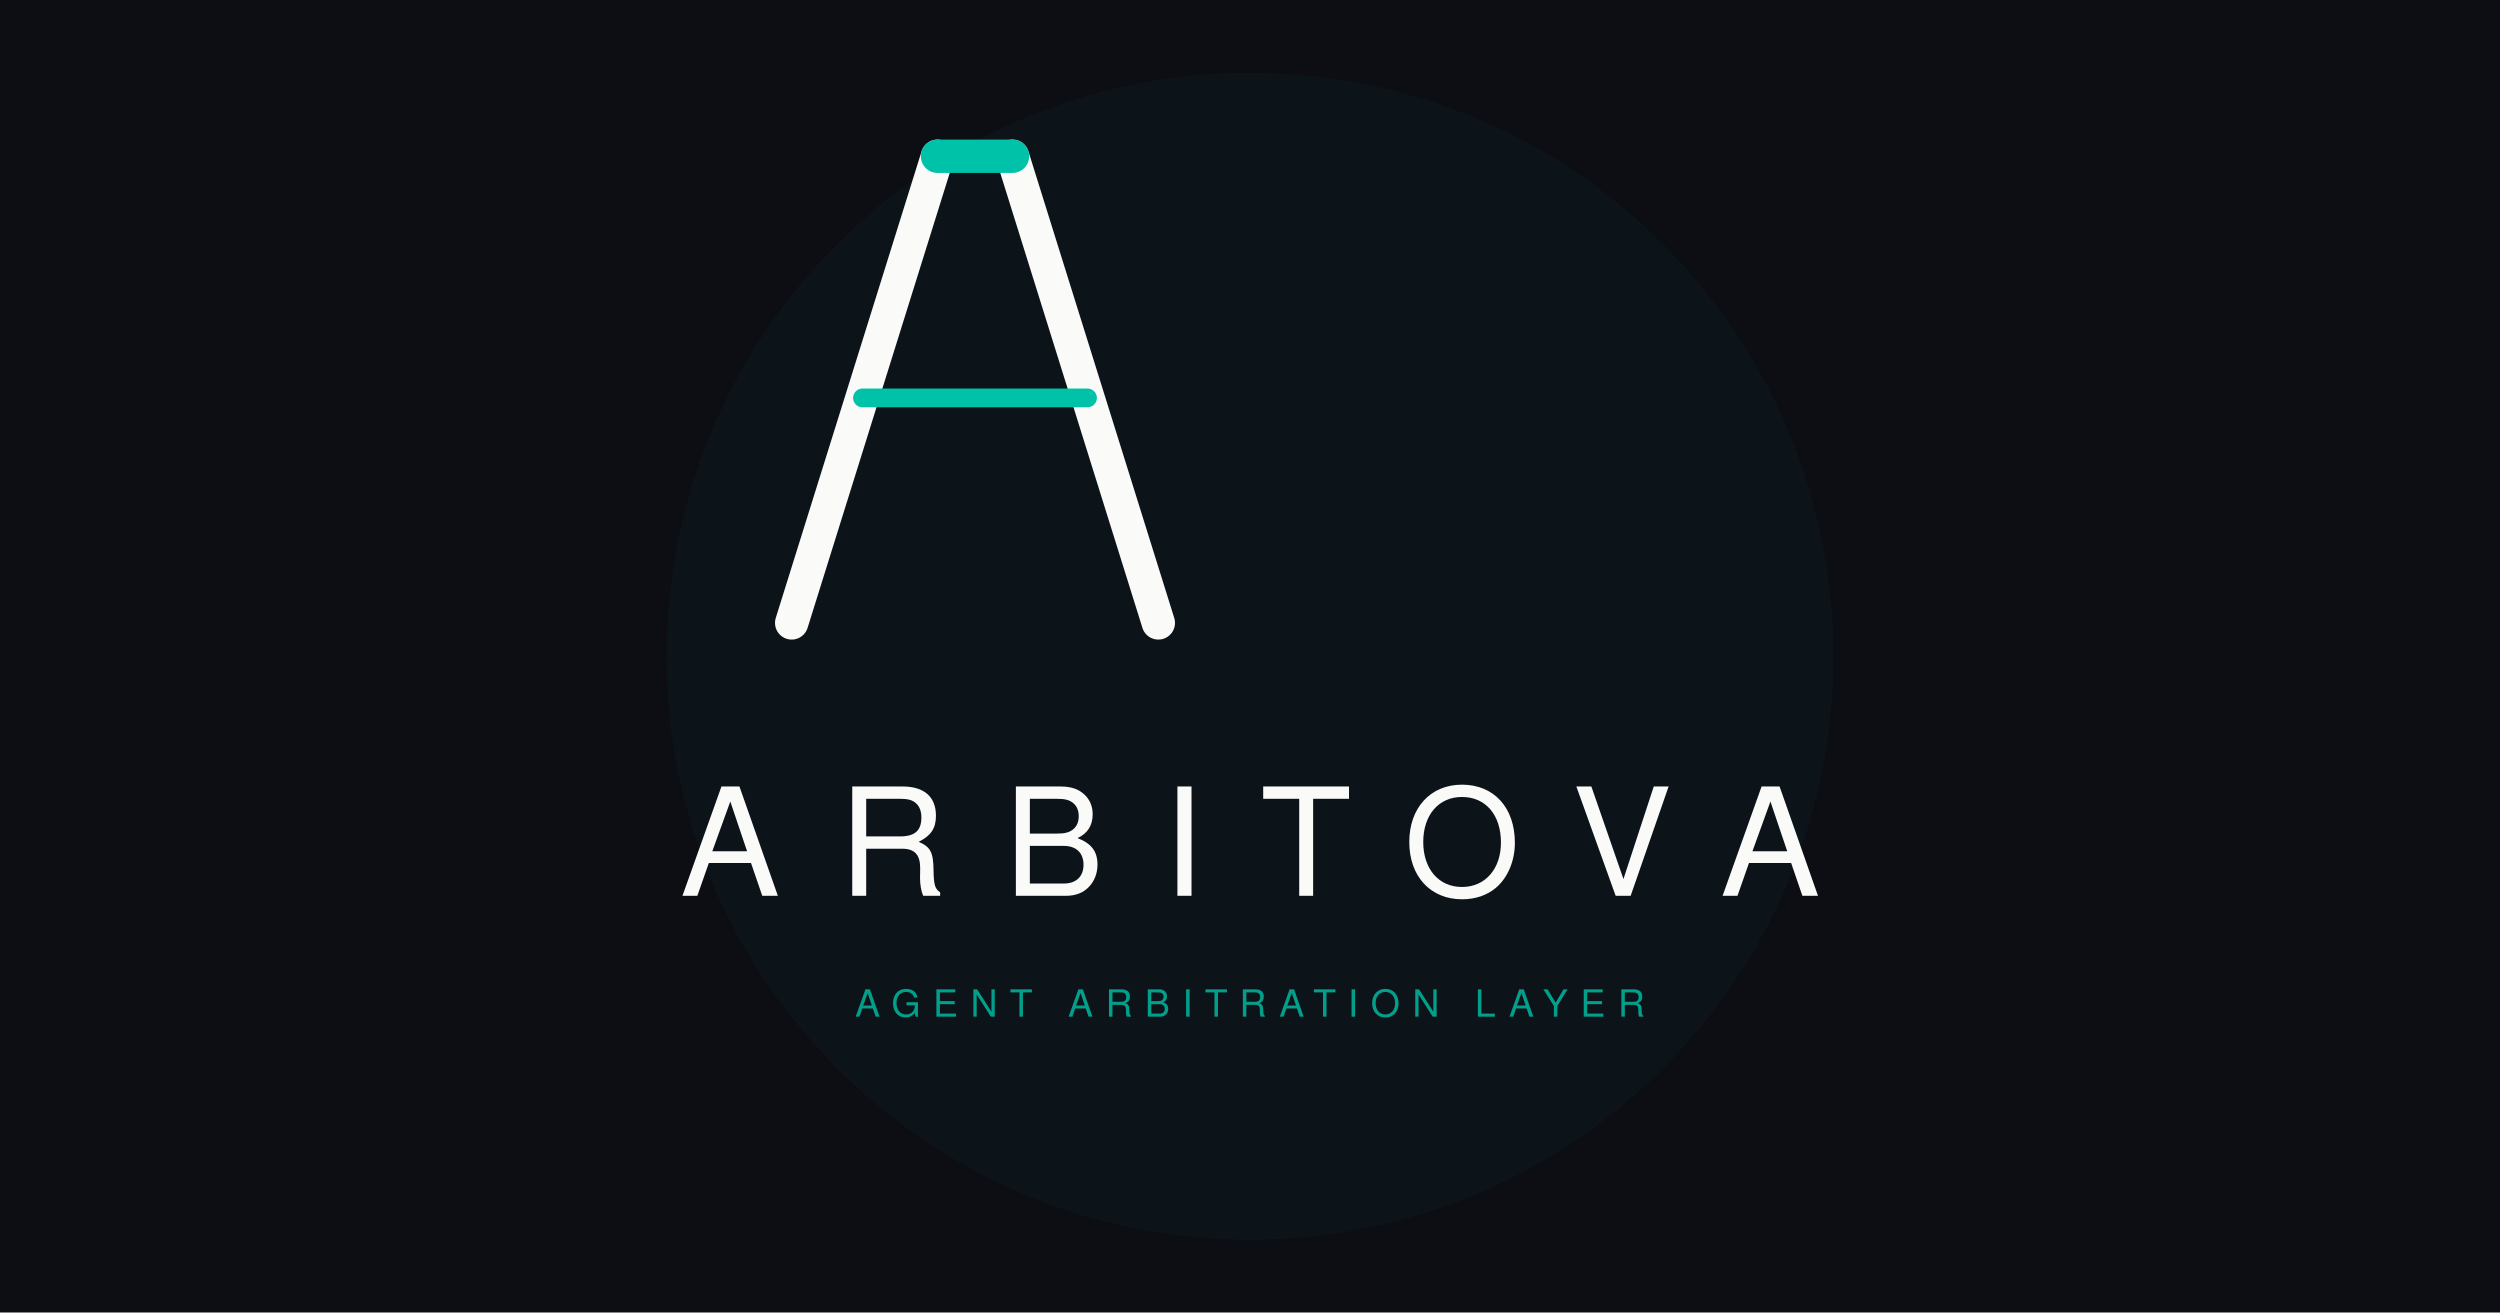
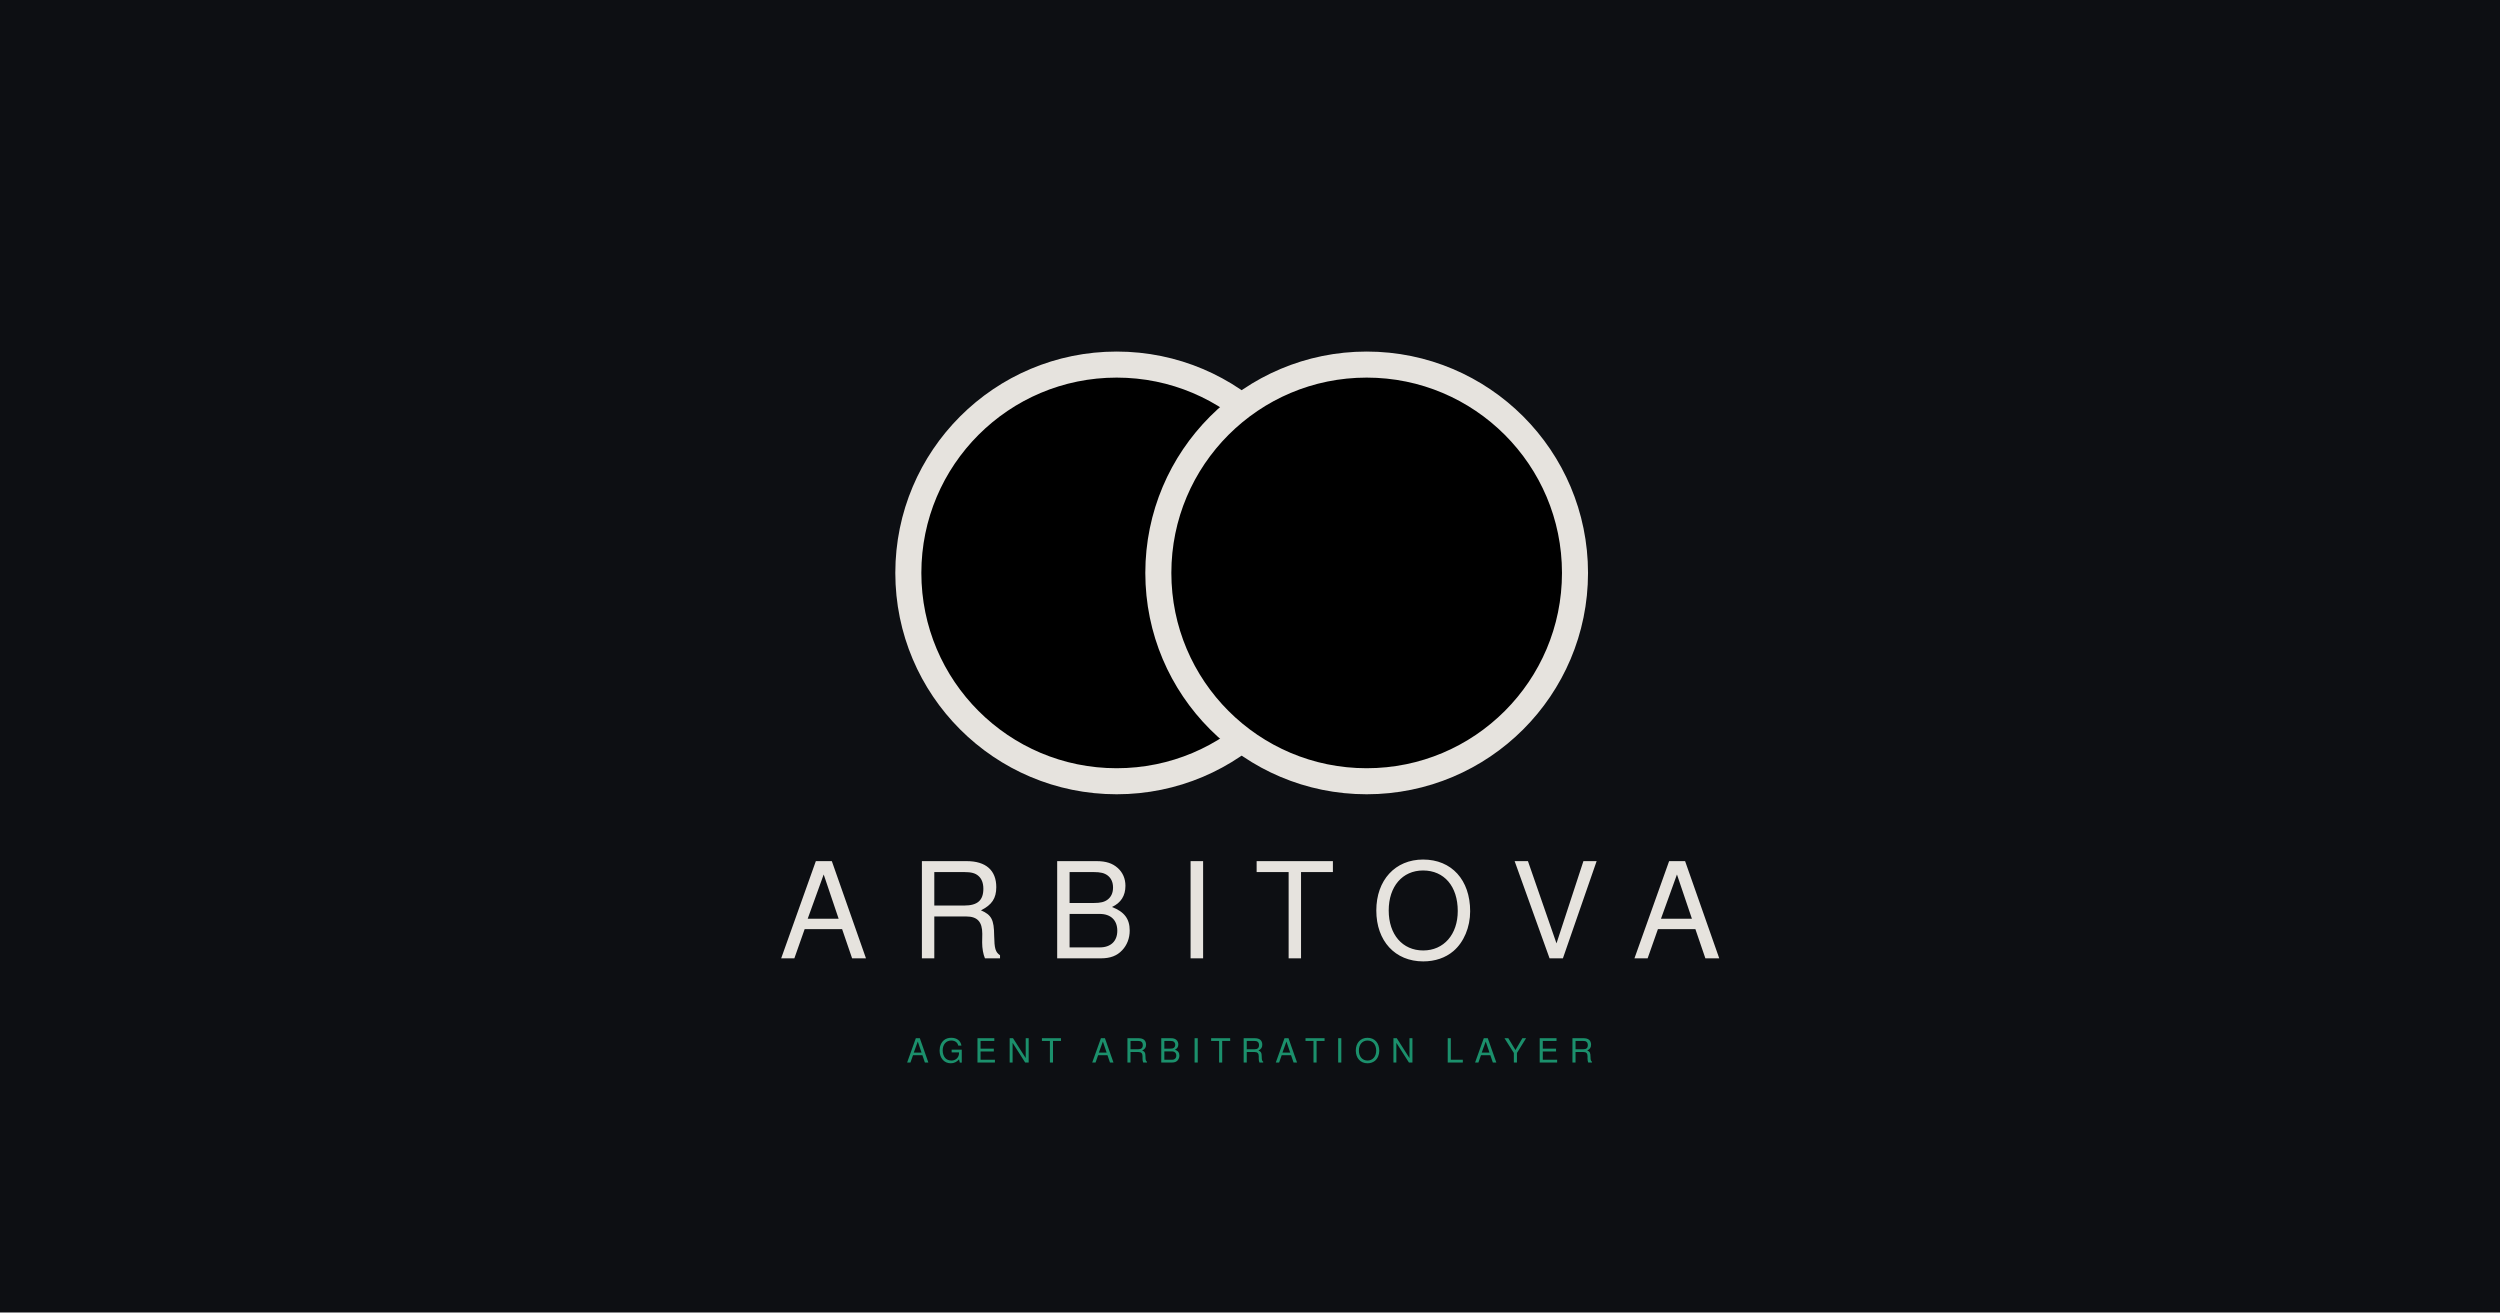
<svg xmlns="http://www.w3.org/2000/svg" viewBox="0 0 1200 630" width="1200" height="630">
-   <rect width="1200" height="630" fill="#0D0D14" />
-   <circle cx="600" cy="315" r="280" fill="#00C2A8" opacity="0.04" />
-   <g transform="translate(368, 55) scale(2)">
-     <line x1="6" y1="122" x2="41" y2="10" stroke="#FAFAF8" stroke-width="8" stroke-linecap="round" />
-     <line x1="94" y1="122" x2="59" y2="10" stroke="#FAFAF8" stroke-width="8" stroke-linecap="round" />
-     <line x1="41" y1="10" x2="59" y2="10" stroke="#00C2A8" stroke-width="8" stroke-linecap="round" />
-     <line x1="23" y1="68" x2="77" y2="68" stroke="#00C2A8" stroke-width="4.5" stroke-linecap="round" />
+   <rect width="1200" height="630" fill="#0D0F13" />
+   <g transform="translate(426, 165) scale(5)">
+     <defs>
+       <clipPath id="oc">
+         <circle cx="46" cy="22" r="20" />
+       </clipPath>
+     </defs>
+     <circle cx="22" cy="22" r="20" fill="#1D9E75" clip-path="url(#oc)" />
+     <circle cx="22" cy="22" r="20" stroke="#E6E3DE" stroke-width="2.5" />
+     <circle cx="46" cy="22" r="20" stroke="#E6E3DE" stroke-width="2.5" />
  </g>
-   <text x="600" y="430" text-anchor="middle" font-family="'Helvetica Neue', Helvetica, Arial, sans-serif" font-weight="300" font-size="72" letter-spacing="28" fill="#FAFAF8">ARBITOVA</text>
-   <text x="600" y="488" text-anchor="middle" font-family="'Helvetica Neue', Helvetica, Arial, sans-serif" font-weight="300" font-size="18" letter-spacing="6" fill="#00C2A8" opacity="0.8">AGENT ARBITRATION LAYER</text>
+   <text x="600" y="460" text-anchor="middle" font-family="'Helvetica Neue', Helvetica, Arial, sans-serif" font-weight="500" font-size="64" letter-spacing="20" fill="#E6E3DE">ARBITOVA</text>
+   <text x="600" y="510" text-anchor="middle" font-family="'Helvetica Neue', Helvetica, Arial, sans-serif" font-weight="300" font-size="16" letter-spacing="5" fill="#1D9E75" opacity="0.9">AGENT ARBITRATION LAYER</text>
</svg>
